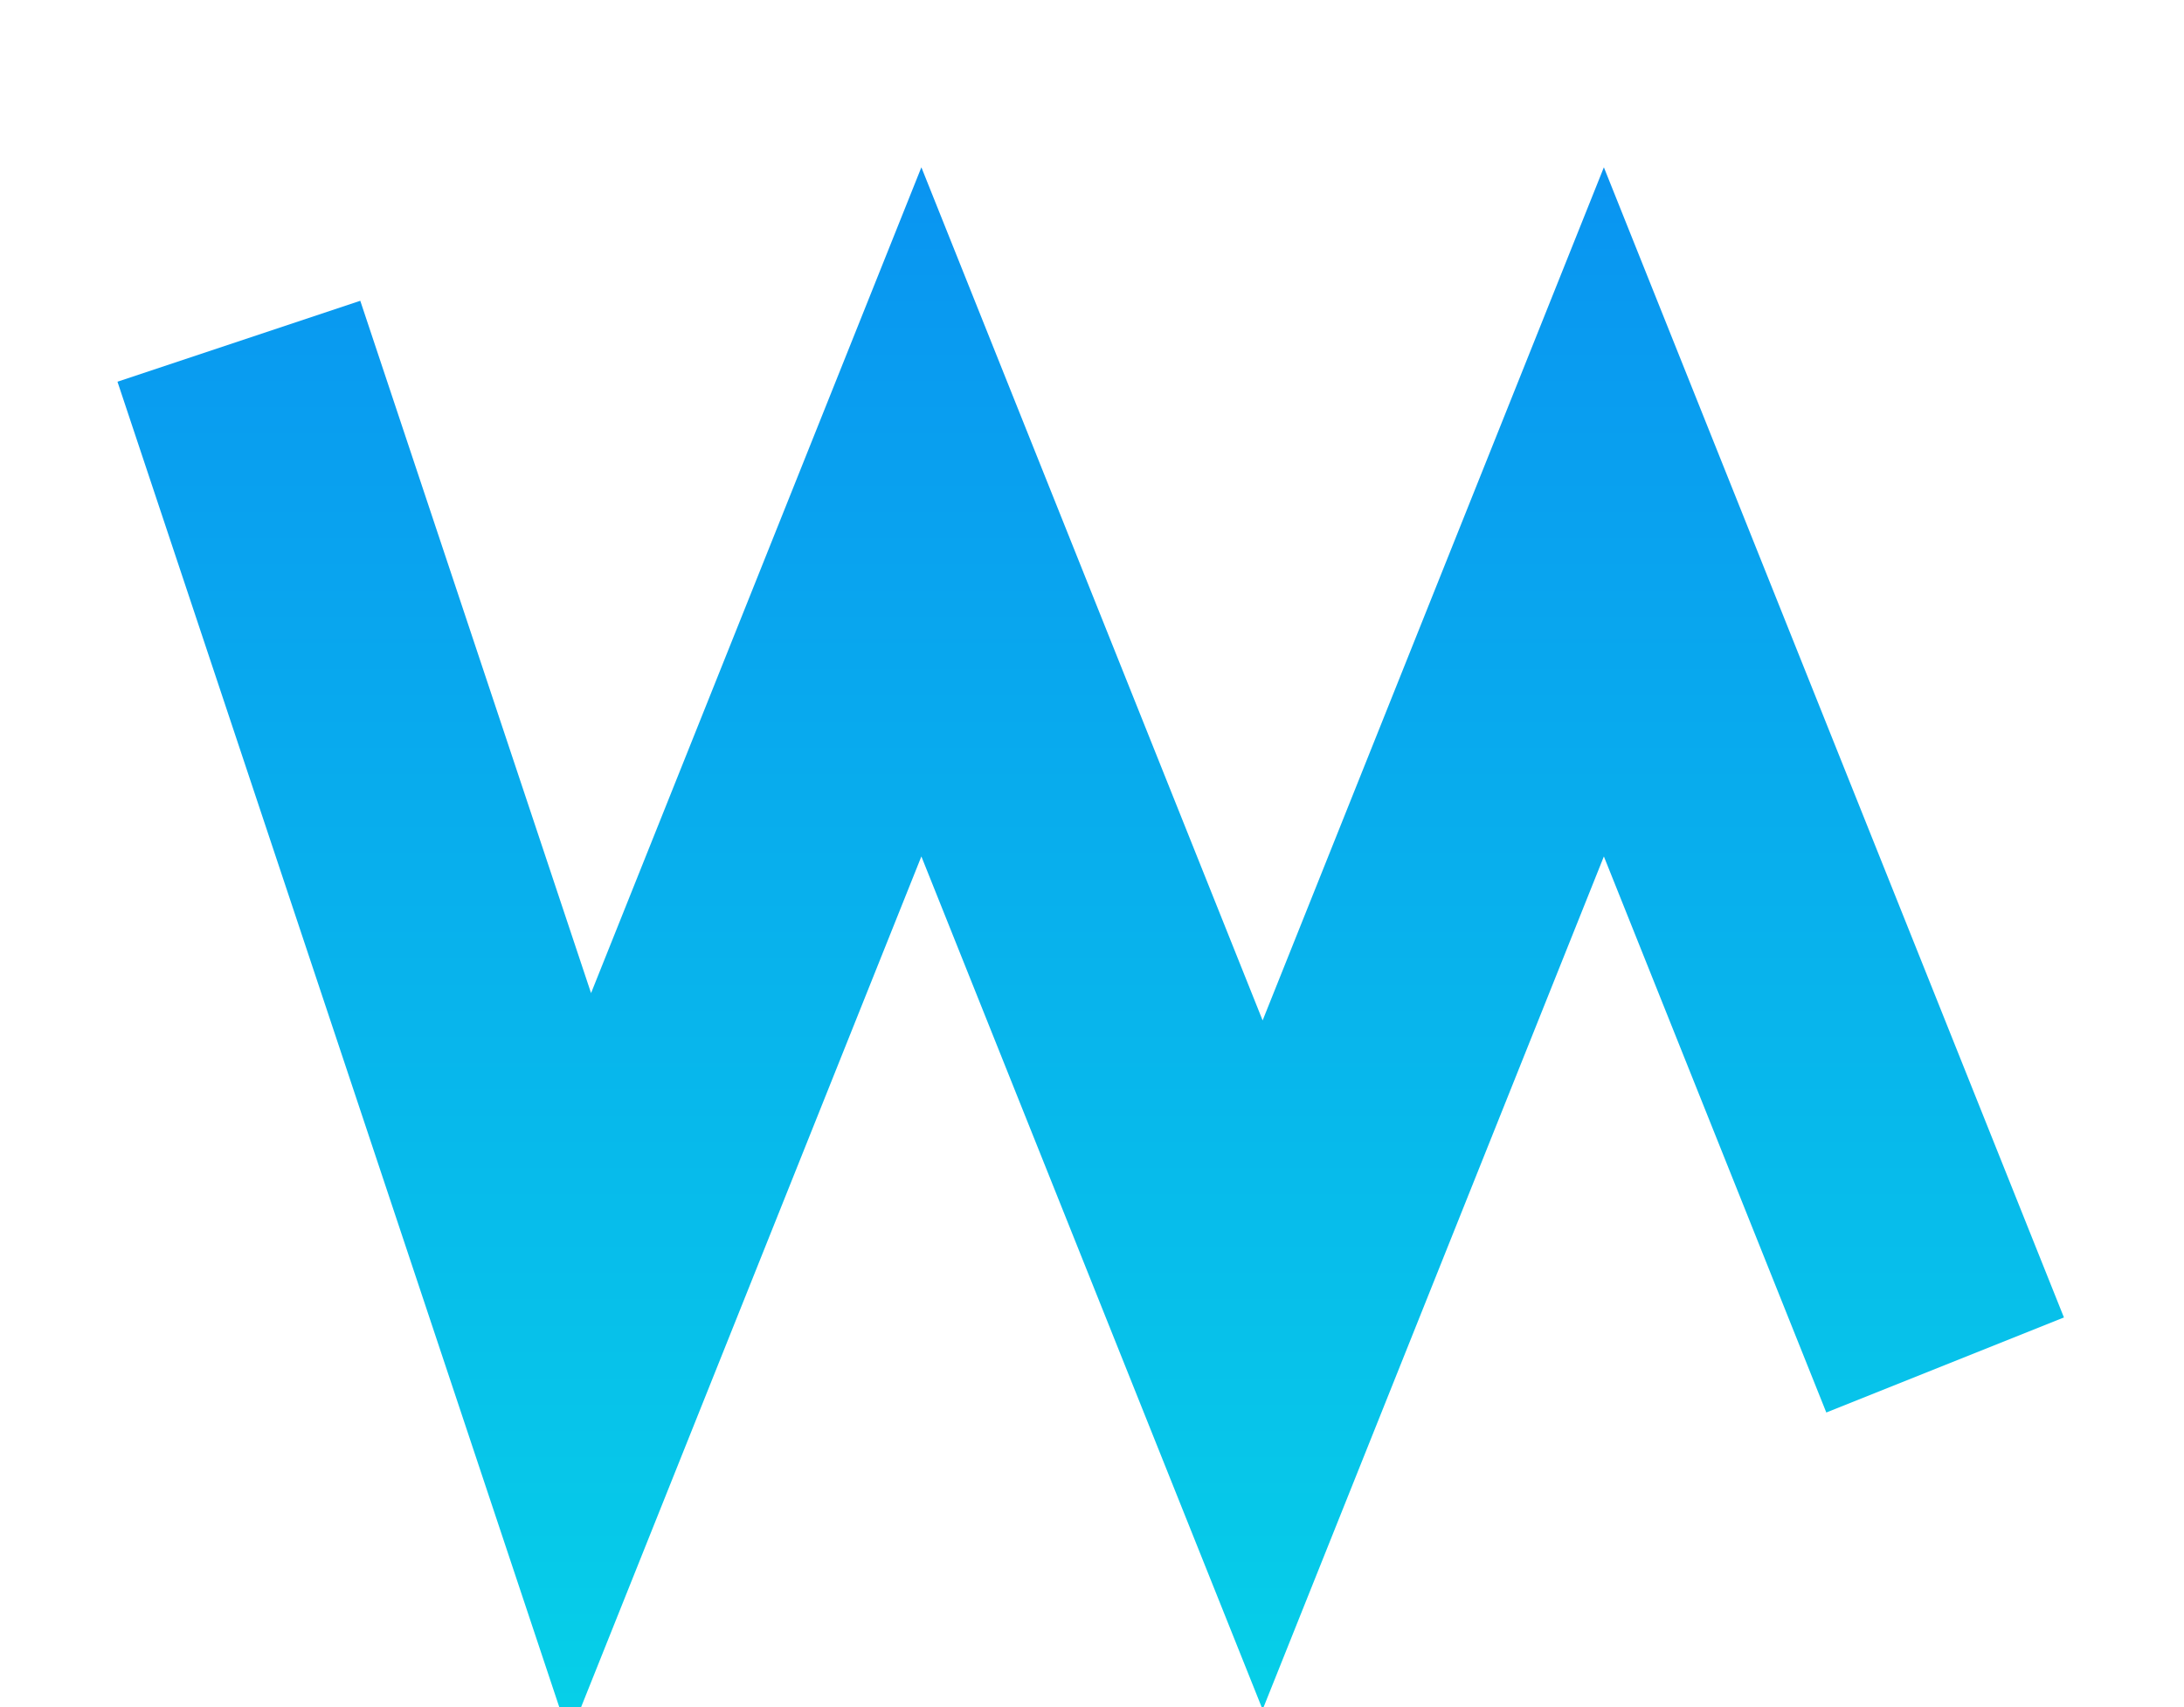
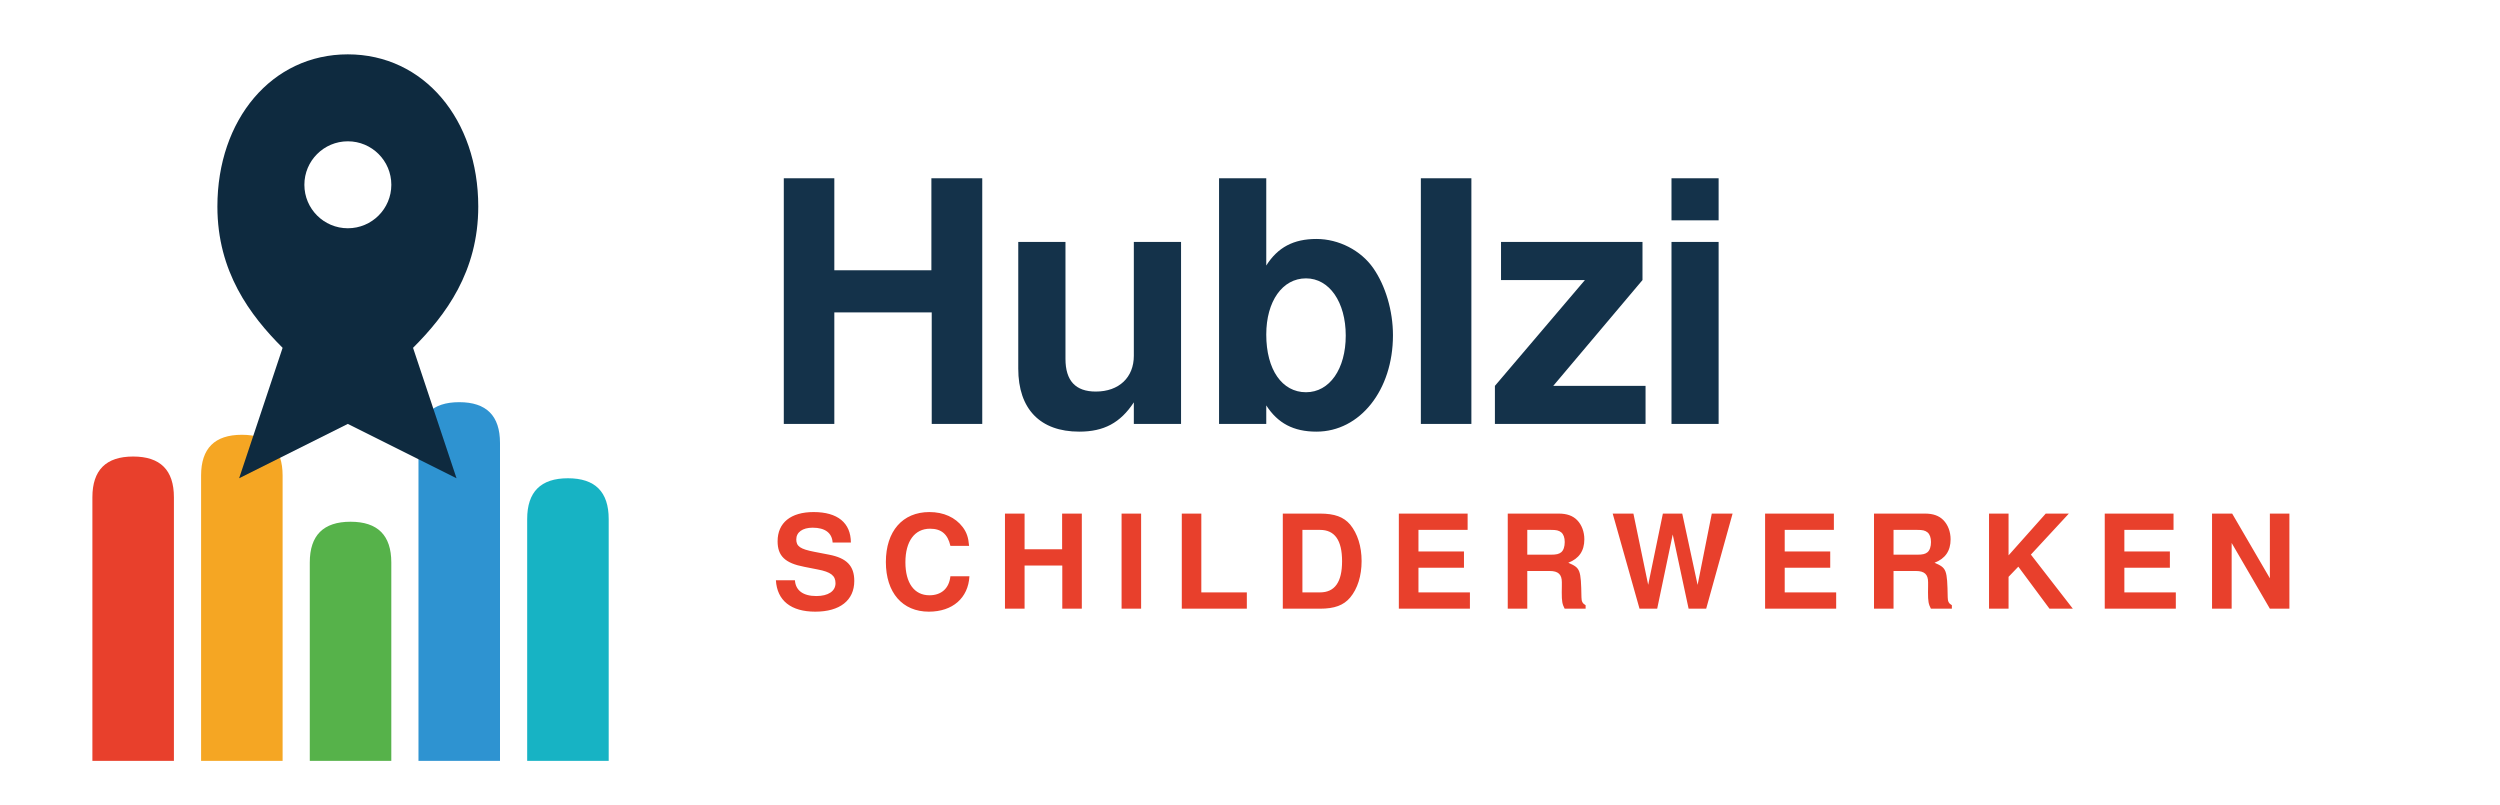
- <svg xmlns="http://www.w3.org/2000/svg" viewBox="0 0 128 100" role="img" aria-label="Webmaister">
-   <defs>
-     <linearGradient id="g" x1="0" y1="0" x2="0" y2="100" gradientUnits="userSpaceOnUse">
-       <stop offset="0" stop-color="#0a8ef2" />
-       <stop offset="1" stop-color="#06cfe8" />
-     </linearGradient>
-   </defs>
-   <path d="M14 20 L34 80 L54 30 L74 80 L94 30 L114 80" fill="none" stroke="url(#g)" stroke-width="15" stroke-linejoin="miter" stroke-linecap="butt" />
+ <svg xmlns="http://www.w3.org/2000/svg" viewBox="0 0 460 148" role="img" aria-label="HubIzi Schilderwerken">
+   <g>
+     <path d="M17 140 L17 91.5 Q17 84 24.5 84 L24.5 84 Q32 84 32 91.5 L32 140 Z" fill="#e8402c" />
+     <path d="M37 140 L37 87.5 Q37 80 44.5 80 L44.5 80 Q52 80 52 87.5 L52 140 Z" fill="#f5a623" />
+     <path d="M57 140 L57 103.5 Q57 96 64.5 96 L64.5 96 Q72 96 72 103.5 L72 140 Z" fill="#56b24a" />
+     <path d="M77 140 L77 81.5 Q77 74 84.5 74 L84.5 74 Q92 74 92 81.5 L92 140 Z" fill="#2e93d1" />
+     <path d="M97 140 L97 95.5 Q97 88 104.5 88 L104.5 88 Q112 88 112 95.5 L112 140 Z" fill="#17b3c4" />
+     <path fill="#0e2a3f" fill-rule="evenodd" d="M64 10 C78 10 88 22 88 38 C88 50 82 58 76 64 L84 88 L64 78 L44 88 L52 64 C46 58 40 50 40 38 C40 22 50 10 64 10 Z M64 26 A8 8 0 1 0 64.01 26 Z" />
+   </g>
+   <text x="140" y="78" font-family="-apple-system, Segoe UI, Helvetica, Arial, sans-serif" font-size="62" font-weight="750" fill="#14324a" letter-spacing="-1">HubIzi</text>
+   <text x="142" y="112" font-family="-apple-system, Segoe UI, Helvetica, Arial, sans-serif" font-size="24" font-weight="600" fill="#e8402c" letter-spacing="4">SCHILDERWERKEN</text>
</svg>
